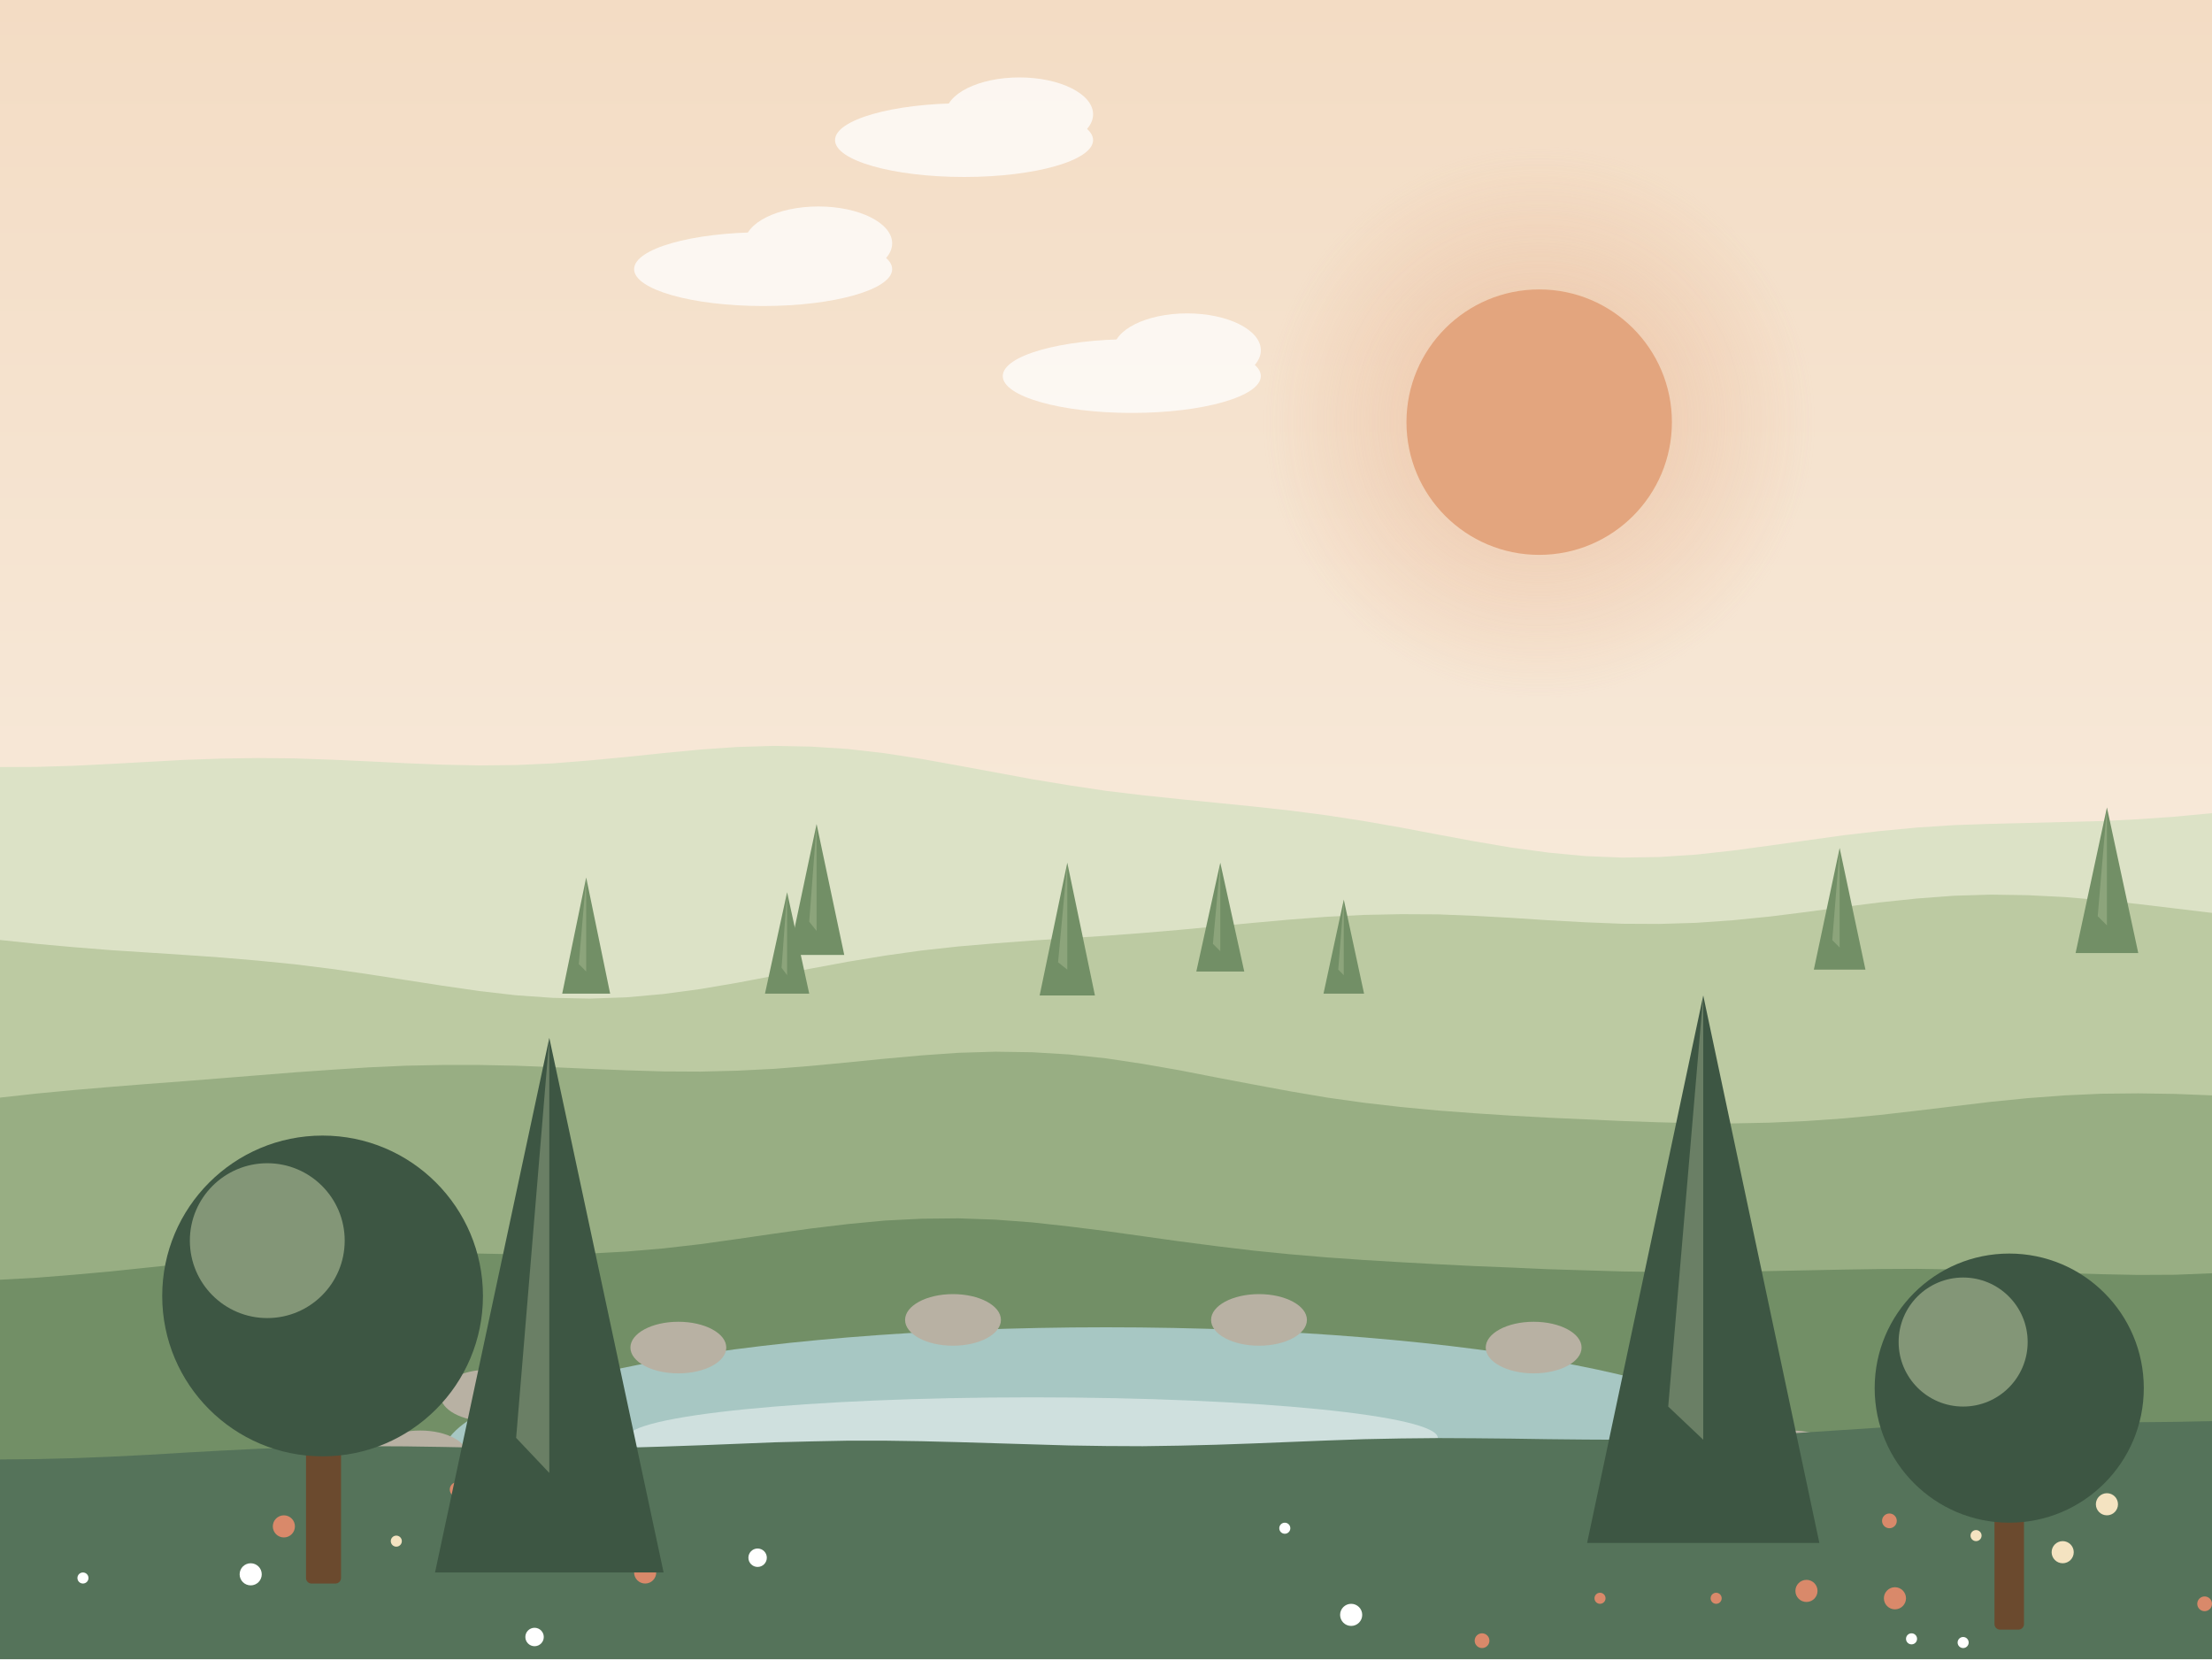
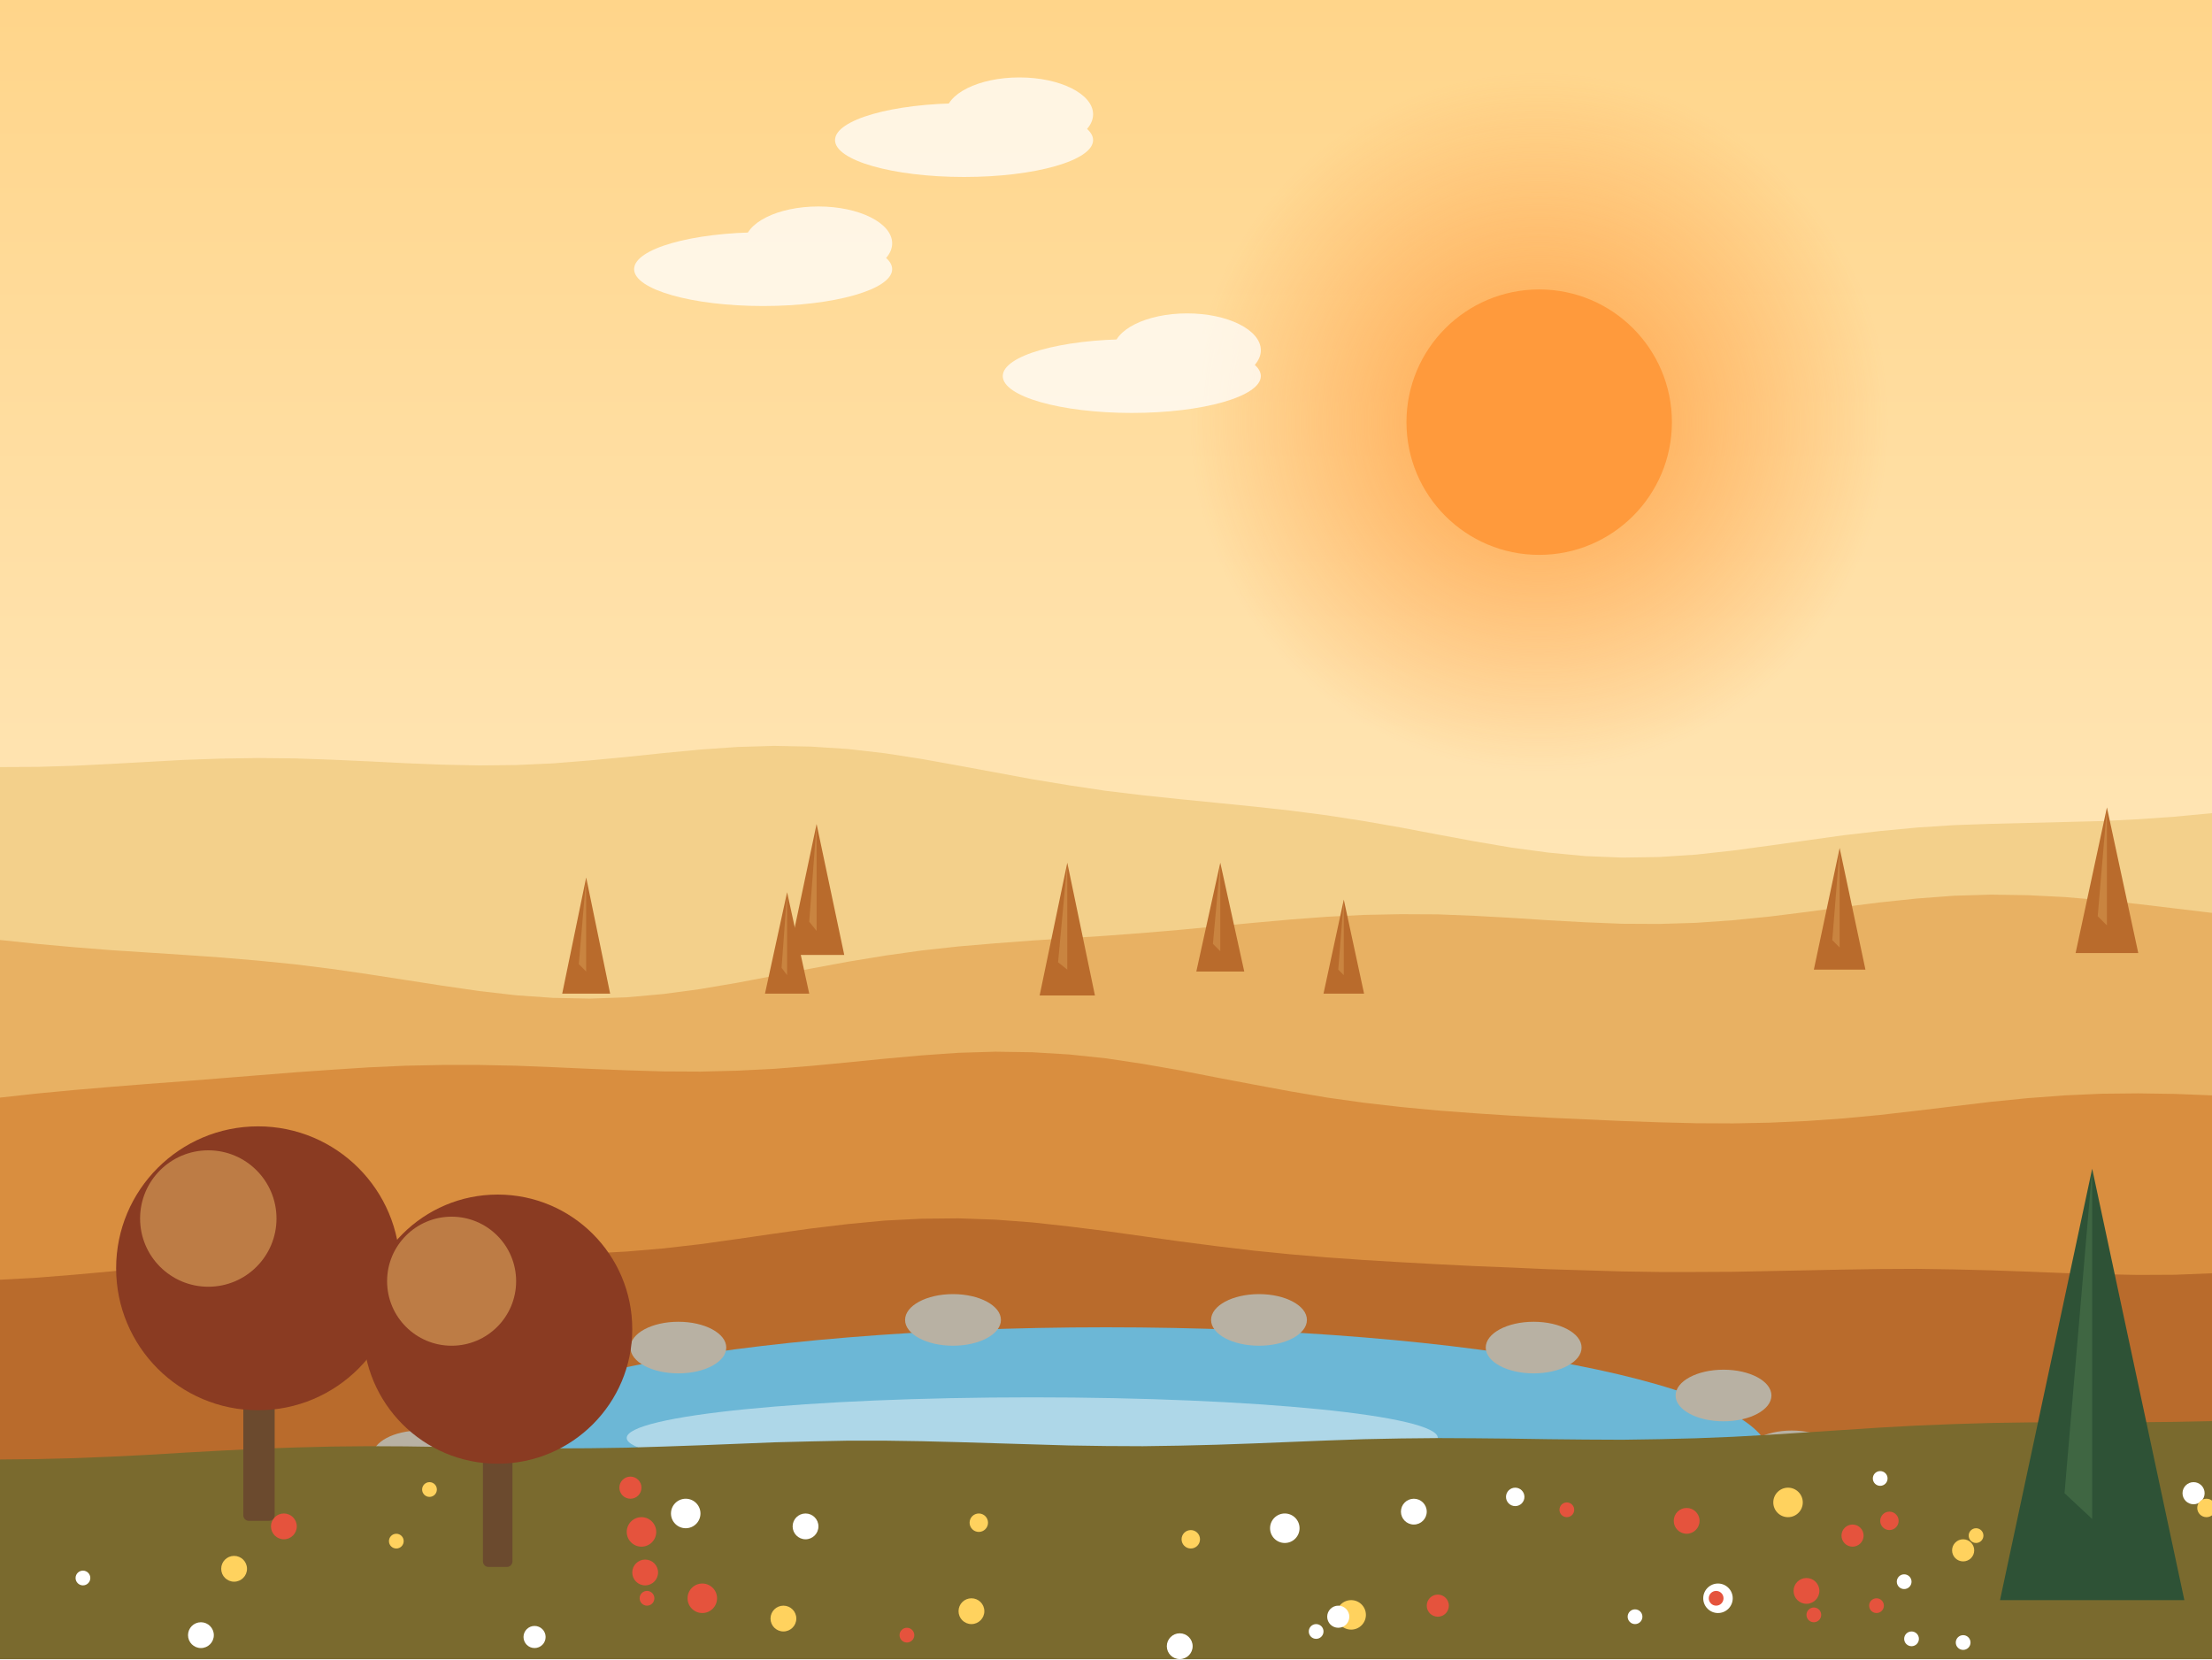
<svg xmlns="http://www.w3.org/2000/svg" viewBox="0 0 1200 900" preserveAspectRatio="xMidYMid slice">
  <defs>
    <linearGradient id="s" x1="0" y1="0" x2="0" y2="1">
-       <stop offset="0" stop-color="#F3DCC4" />
-       <stop offset="1" stop-color="#FBF5EC" />
+       <stop offset="0" stop-color="#FFD58A" />
+       <stop offset="1" stop-color="#FFF4DC" />
    </linearGradient>
    <radialGradient id="g">
-       <stop offset="0" stop-color="#E3A57E" stop-opacity=".9" />
-       <stop offset="1" stop-color="#E3A57E" stop-opacity="0" />
+       <stop offset="0" stop-color="#FF9A3C" stop-opacity=".9" />
+       <stop offset="1" stop-color="#FF9A3C" stop-opacity="0" />
    </radialGradient>
  </defs>
  <rect width="1200" height="900" fill="url(#s)" />
-   <circle cx="835" cy="229" r="150" fill="url(#g)" opacity=".6" />
-   <circle cx="835" cy="229" r="72" fill="#E3A57E" />
+   <circle cx="835" cy="229" r="190" fill="url(#g)" />
+   <circle cx="835" cy="229" r="72" fill="#FF9A3C" />
  <g fill="#FFFFFF" opacity=".75">
    <ellipse cx="414" cy="146" rx="70" ry="20" />
    <ellipse cx="444" cy="132" rx="40" ry="20" />
  </g>
  <g fill="#FFFFFF" opacity=".75">
    <ellipse cx="614" cy="204" rx="70" ry="20" />
    <ellipse cx="644" cy="190" rx="40" ry="20" />
  </g>
  <g fill="#FFFFFF" opacity=".75">
    <ellipse cx="523" cy="76" rx="70" ry="20" />
    <ellipse cx="553" cy="62" rx="40" ry="20" />
  </g>
-   <polygon fill="#DCE2C6" points="0,900 0,416.1 20,416.0 40,415.4 60,414.4 80,413.3 100,412.2 120,411.5 140,411.2 160,411.4 180,412.1 200,413.0 220,414.0 240,414.8 260,415.2 280,415.0 300,414.1 320,412.5 340,410.6 360,408.5 380,406.6 400,405.2 420,404.6 440,405.0 460,406.3 480,408.6 500,411.7 520,415.3 540,419.0 560,422.7 580,426.0 600,429.0 620,431.4 640,433.5 660,435.5 680,437.5 700,439.7 720,442.3 740,445.4 760,448.9 780,452.7 800,456.4 820,459.8 840,462.5 860,464.4 880,465.2 900,464.9 920,463.6 940,461.4 960,458.7 980,455.9 1000,453.1 1020,450.8 1040,448.9 1060,447.6 1080,446.9 1100,446.4 1120,445.9 1140,445.4 1160,444.4 1180,443.0 1200,441.1 1200,900" />
-   <polygon fill="#BCCAA2" points="0,900 0,509.9 20,512.0 40,513.8 60,515.4 80,516.7 100,518.0 120,519.4 140,521.1 160,523.1 180,525.6 200,528.5 220,531.6 240,534.7 260,537.6 280,539.9 300,541.3 320,541.7 340,541.0 360,539.2 380,536.5 400,533.1 420,529.3 440,525.4 460,521.7 480,518.4 500,515.6 520,513.4 540,511.7 560,510.2 580,508.9 600,507.6 620,506.1 640,504.4 660,502.5 680,500.6 700,498.8 720,497.3 740,496.3 760,495.9 780,496.0 800,496.8 820,497.9 840,499.2 860,500.3 880,501.1 900,501.2 920,500.6 940,499.2 960,497.2 980,494.7 1000,492.0 1020,489.5 1040,487.4 1060,485.9 1080,485.3 1100,485.6 1120,486.6 1140,488.3 1160,490.4 1180,492.8 1200,495.2 1200,900" />
-   <polygon fill="#728F66" points="318,476 305,539 331,539" />
-   <polygon fill="#BCCAA2" opacity=".35" points="318,476 314,523 318,527" />
-   <polygon fill="#728F66" points="427,484 415,539 439,539" />
-   <polygon fill="#BCCAA2" opacity=".35" points="427,484 424,525 427,529" />
-   <polygon fill="#728F66" points="998,460 984,526 1012,526" />
-   <polygon fill="#BCCAA2" opacity=".35" points="998,460 994,510 998,514" />
-   <polygon fill="#728F66" points="662,468 649,527 675,527" />
-   <polygon fill="#BCCAA2" opacity=".35" points="662,468 658,512 662,516" />
-   <polygon fill="#728F66" points="1143,438 1126,517 1160,517" />
-   <polygon fill="#BCCAA2" opacity=".35" points="1143,438 1138,497 1143,502" />
-   <polygon fill="#728F66" points="443,447 428,518 458,518" />
-   <polygon fill="#BCCAA2" opacity=".35" points="443,447 439,500 443,505" />
-   <polygon fill="#728F66" points="579,468 564,540 594,540" />
-   <polygon fill="#BCCAA2" opacity=".35" points="579,468 574,522 579,526" />
-   <polygon fill="#728F66" points="729,488 718,539 740,539" />
-   <polygon fill="#BCCAA2" opacity=".35" points="729,488 726,526 729,529" />
-   <polygon fill="#98AE83" points="0,900 0,595.4 20,593.2 40,591.3 60,589.6 80,588.0 100,586.5 120,584.9 140,583.3 160,581.7 180,580.3 200,579.0 220,578.1 240,577.7 260,577.7 280,578.1 300,578.9 320,579.8 340,580.6 360,581.2 380,581.3 400,580.8 420,579.8 440,578.2 460,576.3 480,574.3 500,572.5 520,571.1 540,570.5 560,570.8 580,572.0 600,574.1 620,577.1 640,580.6 660,584.5 680,588.3 700,592.0 720,595.4 740,598.2 760,600.5 780,602.4 800,603.9 820,605.2 840,606.3 860,607.2 880,608.1 900,608.8 920,609.3 940,609.4 960,609.0 980,608.1 1000,606.7 1020,604.8 1040,602.5 1060,600.1 1080,597.7 1100,595.7 1120,594.2 1140,593.3 1160,593.1 1180,593.4 1200,594.2 1200,900" />
-   <polygon fill="#728F66" points="0,900 0,694.2 20,693.1 40,691.5 60,689.7 80,687.6 100,685.5 120,683.5 140,681.7 160,680.3 180,679.5 200,679.1 220,679.2 240,679.5 260,680.0 280,680.4 300,680.5 320,680.0 340,678.9 360,677.2 380,674.9 400,672.1 420,669.2 440,666.4 460,664.0 480,662.1 500,661.1 520,660.9 540,661.6 560,663.1 580,665.3 600,667.8 620,670.6 640,673.4 660,676.0 680,678.4 700,680.4 720,682.1 740,683.5 760,684.7 780,685.8 800,686.8 820,687.6 840,688.5 860,689.1 880,689.7 900,690.0 920,690.0 940,689.9 960,689.5 980,689.1 1000,688.7 1020,688.4 1040,688.3 1060,688.6 1080,689.1 1100,689.8 1120,690.6 1140,691.2 1160,691.6 1180,691.5 1200,690.7 1200,900" />
-   <ellipse cx="600" cy="790" rx="360" ry="70" fill="#A7C7C3" />
+   <polygon fill="#F3D08B" points="0,900 0,416.1 20,416.0 40,415.4 60,414.4 80,413.3 100,412.2 120,411.5 140,411.2 160,411.4 180,412.1 200,413.0 220,414.0 240,414.8 260,415.2 280,415.0 300,414.1 320,412.5 340,410.6 360,408.5 380,406.6 400,405.2 420,404.6 440,405.0 460,406.3 480,408.6 500,411.7 520,415.3 540,419.0 560,422.7 580,426.0 600,429.0 620,431.4 640,433.5 660,435.5 680,437.5 700,439.7 720,442.3 740,445.4 760,448.9 780,452.7 800,456.4 820,459.8 840,462.5 860,464.4 880,465.2 900,464.9 920,463.6 940,461.4 960,458.7 980,455.9 1000,453.1 1020,450.8 1040,448.9 1060,447.6 1080,446.9 1100,446.4 1120,445.9 1140,445.4 1160,444.4 1180,443.0 1200,441.1 1200,900" />
+   <polygon fill="#E8B163" points="0,900 0,509.9 20,512.0 40,513.8 60,515.4 80,516.7 100,518.0 120,519.4 140,521.1 160,523.1 180,525.6 200,528.5 220,531.6 240,534.7 260,537.6 280,539.9 300,541.3 320,541.7 340,541.0 360,539.2 380,536.5 400,533.1 420,529.3 440,525.4 460,521.7 480,518.4 500,515.6 520,513.4 540,511.7 560,510.2 580,508.9 600,507.6 620,506.1 640,504.4 660,502.5 680,500.6 700,498.8 720,497.3 740,496.3 760,495.9 780,496.0 800,496.8 820,497.9 840,499.2 860,500.3 880,501.1 900,501.2 920,500.6 940,499.2 960,497.2 980,494.7 1000,492.0 1020,489.5 1040,487.4 1060,485.9 1080,485.3 1100,485.6 1120,486.6 1140,488.3 1160,490.4 1180,492.8 1200,495.2 1200,900" />
+   <polygon fill="#B96B2C" points="318,476 305,539 331,539" />
+   <polygon fill="#E8B163" opacity=".35" points="318,476 314,523 318,527" />
+   <polygon fill="#B96B2C" points="427,484 415,539 439,539" />
+   <polygon fill="#E8B163" opacity=".35" points="427,484 424,525 427,529" />
+   <polygon fill="#B96B2C" points="998,460 984,526 1012,526" />
+   <polygon fill="#E8B163" opacity=".35" points="998,460 994,510 998,514" />
+   <polygon fill="#B96B2C" points="662,468 649,527 675,527" />
+   <polygon fill="#E8B163" opacity=".35" points="662,468 658,512 662,516" />
+   <polygon fill="#B96B2C" points="1143,438 1126,517 1160,517" />
+   <polygon fill="#E8B163" opacity=".35" points="1143,438 1138,497 1143,502" />
+   <polygon fill="#B96B2C" points="443,447 428,518 458,518" />
+   <polygon fill="#E8B163" opacity=".35" points="443,447 439,500 443,505" />
+   <polygon fill="#B96B2C" points="579,468 564,540 594,540" />
+   <polygon fill="#E8B163" opacity=".35" points="579,468 574,522 579,526" />
+   <polygon fill="#B96B2C" points="729,488 718,539 740,539" />
+   <polygon fill="#E8B163" opacity=".35" points="729,488 726,526 729,529" />
+   <polygon fill="#D98E3F" points="0,900 0,595.4 20,593.2 40,591.3 60,589.6 80,588.0 100,586.5 120,584.9 140,583.3 160,581.7 180,580.3 200,579.0 220,578.1 240,577.7 260,577.7 280,578.1 300,578.9 320,579.8 340,580.6 360,581.2 380,581.3 400,580.8 420,579.8 440,578.2 460,576.3 480,574.3 500,572.5 520,571.1 540,570.5 560,570.8 580,572.0 600,574.1 620,577.1 640,580.6 660,584.5 680,588.3 700,592.0 720,595.4 740,598.2 760,600.5 780,602.4 800,603.9 820,605.2 840,606.3 860,607.2 880,608.1 900,608.8 920,609.3 940,609.4 960,609.0 980,608.1 1000,606.7 1020,604.8 1040,602.5 1060,600.1 1080,597.7 1100,595.7 1120,594.2 1140,593.3 1160,593.1 1180,593.4 1200,594.2 1200,900" />
+   <polygon fill="#B96B2C" points="0,900 0,694.2 20,693.1 40,691.5 60,689.7 80,687.6 100,685.5 120,683.5 140,681.7 160,680.3 180,679.5 200,679.1 220,679.2 240,679.5 260,680.0 280,680.4 300,680.5 320,680.0 340,678.9 360,677.2 380,674.9 400,672.1 420,669.2 440,666.4 460,664.0 480,662.1 500,661.1 520,660.9 540,661.6 560,663.1 580,665.3 600,667.8 620,670.6 640,673.4 660,676.0 680,678.4 700,680.4 720,682.1 740,683.5 760,684.7 780,685.8 800,686.8 820,687.6 840,688.5 860,689.1 880,689.7 900,690.0 920,690.0 940,689.9 960,689.5 980,689.1 1000,688.7 1020,688.4 1040,688.3 1060,688.6 1080,689.1 1100,689.8 1120,690.6 1140,691.2 1160,691.6 1180,691.5 1200,690.7 1200,900" />
+   <ellipse cx="600" cy="790" rx="360" ry="70" fill="#6CB7D6" />
  <ellipse cx="560" cy="780" rx="220" ry="22" fill="#FFFFFF" opacity=".45" />
  <ellipse cx="972" cy="790" rx="26" ry="14" fill="#B8B1A3" />
  <ellipse cx="935" cy="823" rx="26" ry="14" fill="#B8B1A3" />
  <ellipse cx="832" cy="849" rx="26" ry="14" fill="#B8B1A3" />
  <ellipse cx="683" cy="864" rx="26" ry="14" fill="#B8B1A3" />
  <ellipse cx="517" cy="864" rx="26" ry="14" fill="#B8B1A3" />
  <ellipse cx="368" cy="849" rx="26" ry="14" fill="#B8B1A3" />
  <ellipse cx="265" cy="823" rx="26" ry="14" fill="#B8B1A3" />
  <ellipse cx="228" cy="790" rx="26" ry="14" fill="#B8B1A3" />
  <ellipse cx="265" cy="757" rx="26" ry="14" fill="#B8B1A3" />
  <ellipse cx="368" cy="731" rx="26" ry="14" fill="#B8B1A3" />
  <ellipse cx="517" cy="716" rx="26" ry="14" fill="#B8B1A3" />
  <ellipse cx="683" cy="716" rx="26" ry="14" fill="#B8B1A3" />
  <ellipse cx="832" cy="731" rx="26" ry="14" fill="#B8B1A3" />
  <ellipse cx="935" cy="757" rx="26" ry="14" fill="#B8B1A3" />
-   <polygon fill="#55735A" points="0,900 0,791.7 20,791.5 40,791.0 60,790.2 80,789.2 100,788.0 120,786.9 140,785.9 160,785.2 180,784.7 200,784.5 220,784.6 240,784.9 260,785.3 280,785.6 300,785.7 320,785.6 340,785.3 360,784.7 380,784.0 400,783.2 420,782.4 440,781.9 460,781.5 480,781.5 500,781.8 520,782.3 540,782.9 560,783.5 580,784.1 600,784.4 620,784.5 640,784.2 660,783.7 680,783.0 700,782.2 720,781.4 740,780.7 760,780.3 780,780.1 800,780.2 820,780.4 840,780.7 860,780.9 880,781.0 900,780.7 920,780.2 940,779.4 960,778.3 980,777.0 1000,775.7 1020,774.4 1040,773.3 1060,772.5 1080,771.9 1100,771.6 1120,771.5 1140,771.5 1160,771.5 1180,771.3 1200,770.9 1200,900" />
-   <circle cx="1065" cy="891" r="3" fill="#FFFFFF" />
-   <circle cx="1119" cy="842" r="6" fill="#F4E3C1" />
-   <circle cx="1025" cy="825" r="4" fill="#D9896A" />
-   <circle cx="215" cy="836" r="3" fill="#F4E3C1" />
-   <circle cx="290" cy="888" r="5" fill="#FFFFFF" />
-   <circle cx="980" cy="863" r="6" fill="#D9896A" />
-   <circle cx="45" cy="856" r="3" fill="#FFFFFF" />
-   <circle cx="154" cy="828" r="6" fill="#D9896A" />
-   <circle cx="733" cy="876" r="6" fill="#FFFFFF" />
-   <circle cx="1143" cy="816" r="6" fill="#F4E3C1" />
-   <circle cx="697" cy="829" r="3" fill="#FFFFFF" />
-   <circle cx="804" cy="890" r="4" fill="#D9896A" />
-   <circle cx="1028" cy="867" r="6" fill="#D9896A" />
-   <circle cx="248" cy="808" r="4" fill="#D9896A" />
-   <circle cx="868" cy="867" r="3" fill="#D9896A" />
-   <circle cx="136" cy="854" r="6" fill="#FFFFFF" />
-   <circle cx="1196" cy="870" r="4" fill="#D9896A" />
-   <circle cx="411" cy="845" r="5" fill="#FFFFFF" />
-   <circle cx="350" cy="853" r="6" fill="#D9896A" />
-   <circle cx="931" cy="867" r="3" fill="#D9896A" />
-   <circle cx="1072" cy="833" r="3" fill="#F4E3C1" />
-   <circle cx="1037" cy="889" r="3" fill="#FFFFFF" />
-   <circle cx="915" cy="825" r="6" fill="#D9896A" />
-   <rect x="166" y="779" width="19" height="80" rx="3" fill="#6B4A2E" />
-   <circle cx="175" cy="703" r="87" fill="#3D5643" />
-   <circle cx="145" cy="673" r="42" fill="#BCCAA2" opacity=".55" />
-   <polygon fill="#3D5643" points="924,540 861,837 987,837" />
-   <polygon fill="#BCCAA2" opacity=".35" points="924,540 905,763 924,781" />
-   <rect x="1082" y="817" width="16" height="67" rx="3" fill="#6B4A2E" />
-   <circle cx="1090" cy="753" r="73" fill="#3D5643" />
-   <circle cx="1065" cy="728" r="35" fill="#BCCAA2" opacity=".55" />
-   <polygon fill="#3D5643" points="298,563 236,853 360,853" />
-   <polygon fill="#BCCAA2" opacity=".35" points="298,563 280,780 298,799" />
+   <polygon fill="#7A6A2E" points="0,900 0,791.7 20,791.5 40,791.0 60,790.2 80,789.2 100,788.0 120,786.9 140,785.9 160,785.2 180,784.7 200,784.5 220,784.6 240,784.9 260,785.3 280,785.6 300,785.7 320,785.6 340,785.3 360,784.7 380,784.0 400,783.2 420,782.4 440,781.9 460,781.5 480,781.5 500,781.8 520,782.3 540,782.9 560,783.5 580,784.1 600,784.4 620,784.5 640,784.2 660,783.7 680,783.0 700,782.2 720,781.4 740,780.7 760,780.3 780,780.1 800,780.2 820,780.4 840,780.7 860,780.9 880,781.0 900,780.7 920,780.2 940,779.4 960,778.3 980,777.0 1000,775.7 1020,774.4 1040,773.3 1060,772.5 1080,771.9 1100,771.6 1120,771.5 1140,771.5 1160,771.5 1180,771.3 1200,770.9 1200,900" />
+   <circle cx="1065" cy="891" r="4" fill="#FFFFFF" />
+   <circle cx="1119" cy="842" r="7" fill="#FFD25E" />
+   <circle cx="1025" cy="825" r="5" fill="#E5533D" />
+   <circle cx="215" cy="836" r="4" fill="#FFD25E" />
+   <circle cx="290" cy="888" r="6" fill="#FFFFFF" />
+   <circle cx="980" cy="863" r="7" fill="#E5533D" />
+   <circle cx="45" cy="856" r="4" fill="#FFFFFF" />
+   <circle cx="154" cy="828" r="7" fill="#E5533D" />
+   <circle cx="733" cy="876" r="8" fill="#FFD25E" />
+   <circle cx="1143" cy="816" r="7" fill="#FFD25E" />
+   <circle cx="697" cy="829" r="8" fill="#FFFFFF" />
+   <circle cx="109" cy="887" r="7" fill="#FFFFFF" />
+   <circle cx="372" cy="821" r="8" fill="#FFFFFF" />
+   <circle cx="850" cy="819" r="4" fill="#E5533D" />
+   <circle cx="437" cy="828" r="7" fill="#FFFFFF" />
+   <circle cx="233" cy="808" r="4" fill="#FFD25E" />
+   <circle cx="932" cy="867" r="8" fill="#FFFFFF" />
+   <circle cx="1130" cy="822" r="4" fill="#E5533D" />
+   <circle cx="726" cy="877" r="6" fill="#FFFFFF" />
+   <circle cx="350" cy="853" r="7" fill="#E5533D" />
+   <circle cx="931" cy="867" r="4" fill="#E5533D" />
+   <circle cx="1072" cy="833" r="4" fill="#FFD25E" />
+   <circle cx="1037" cy="889" r="4" fill="#FFFFFF" />
+   <circle cx="915" cy="825" r="7" fill="#E5533D" />
+   <circle cx="1005" cy="833" r="6" fill="#E5533D" />
+   <circle cx="1018" cy="871" r="4" fill="#E5533D" />
+   <circle cx="780" cy="871" r="6" fill="#E5533D" />
+   <circle cx="1065" cy="841" r="6" fill="#FFD25E" />
+   <circle cx="127" cy="851" r="7" fill="#FFD25E" />
+   <circle cx="1033" cy="858" r="4" fill="#FFFFFF" />
+   <circle cx="381" cy="867" r="8" fill="#E5533D" />
+   <circle cx="767" cy="820" r="7" fill="#FFFFFF" />
+   <circle cx="425" cy="878" r="7" fill="#FFD25E" />
+   <circle cx="531" cy="826" r="5" fill="#FFD25E" />
+   <circle cx="984" cy="876" r="4" fill="#E5533D" />
+   <circle cx="970" cy="815" r="8" fill="#FFD25E" />
+   <circle cx="351" cy="867" r="4" fill="#E5533D" />
+   <circle cx="342" cy="807" r="6" fill="#E5533D" />
+   <circle cx="1020" cy="802" r="4" fill="#FFFFFF" />
+   <circle cx="887" cy="877" r="4" fill="#FFFFFF" />
+   <circle cx="1166" cy="826" r="6" fill="#FFFFFF" />
+   <circle cx="646" cy="835" r="5" fill="#FFD25E" />
+   <circle cx="640" cy="893" r="7" fill="#FFFFFF" />
+   <circle cx="1190" cy="810" r="6" fill="#FFFFFF" />
+   <circle cx="1197" cy="818" r="5" fill="#FFD25E" />
+   <circle cx="714" cy="885" r="4" fill="#FFFFFF" />
+   <circle cx="492" cy="887" r="4" fill="#E5533D" />
+   <circle cx="527" cy="874" r="7" fill="#FFD25E" />
+   <circle cx="822" cy="812" r="5" fill="#FFFFFF" />
+   <circle cx="348" cy="831" r="8" fill="#E5533D" />
+   <polygon fill="#2E5236" points="1135,634 1085,868 1185,868" />
+   <polygon fill="#5E8C5A" opacity=".35" points="1135,634 1120,810 1135,824" />
+   <rect x="132" y="755" width="17" height="70" rx="3" fill="#6B4A2E" />
+   <circle cx="140" cy="688" r="77" fill="#8A3B22" />
+   <circle cx="113" cy="661" r="37" fill="#E8B163" opacity=".55" />
+   <rect x="262" y="784" width="16" height="66" rx="3" fill="#6B4A2E" />
+   <circle cx="270" cy="721" r="73" fill="#8A3B22" />
+   <circle cx="245" cy="695" r="35" fill="#E8B163" opacity=".55" />
</svg>
